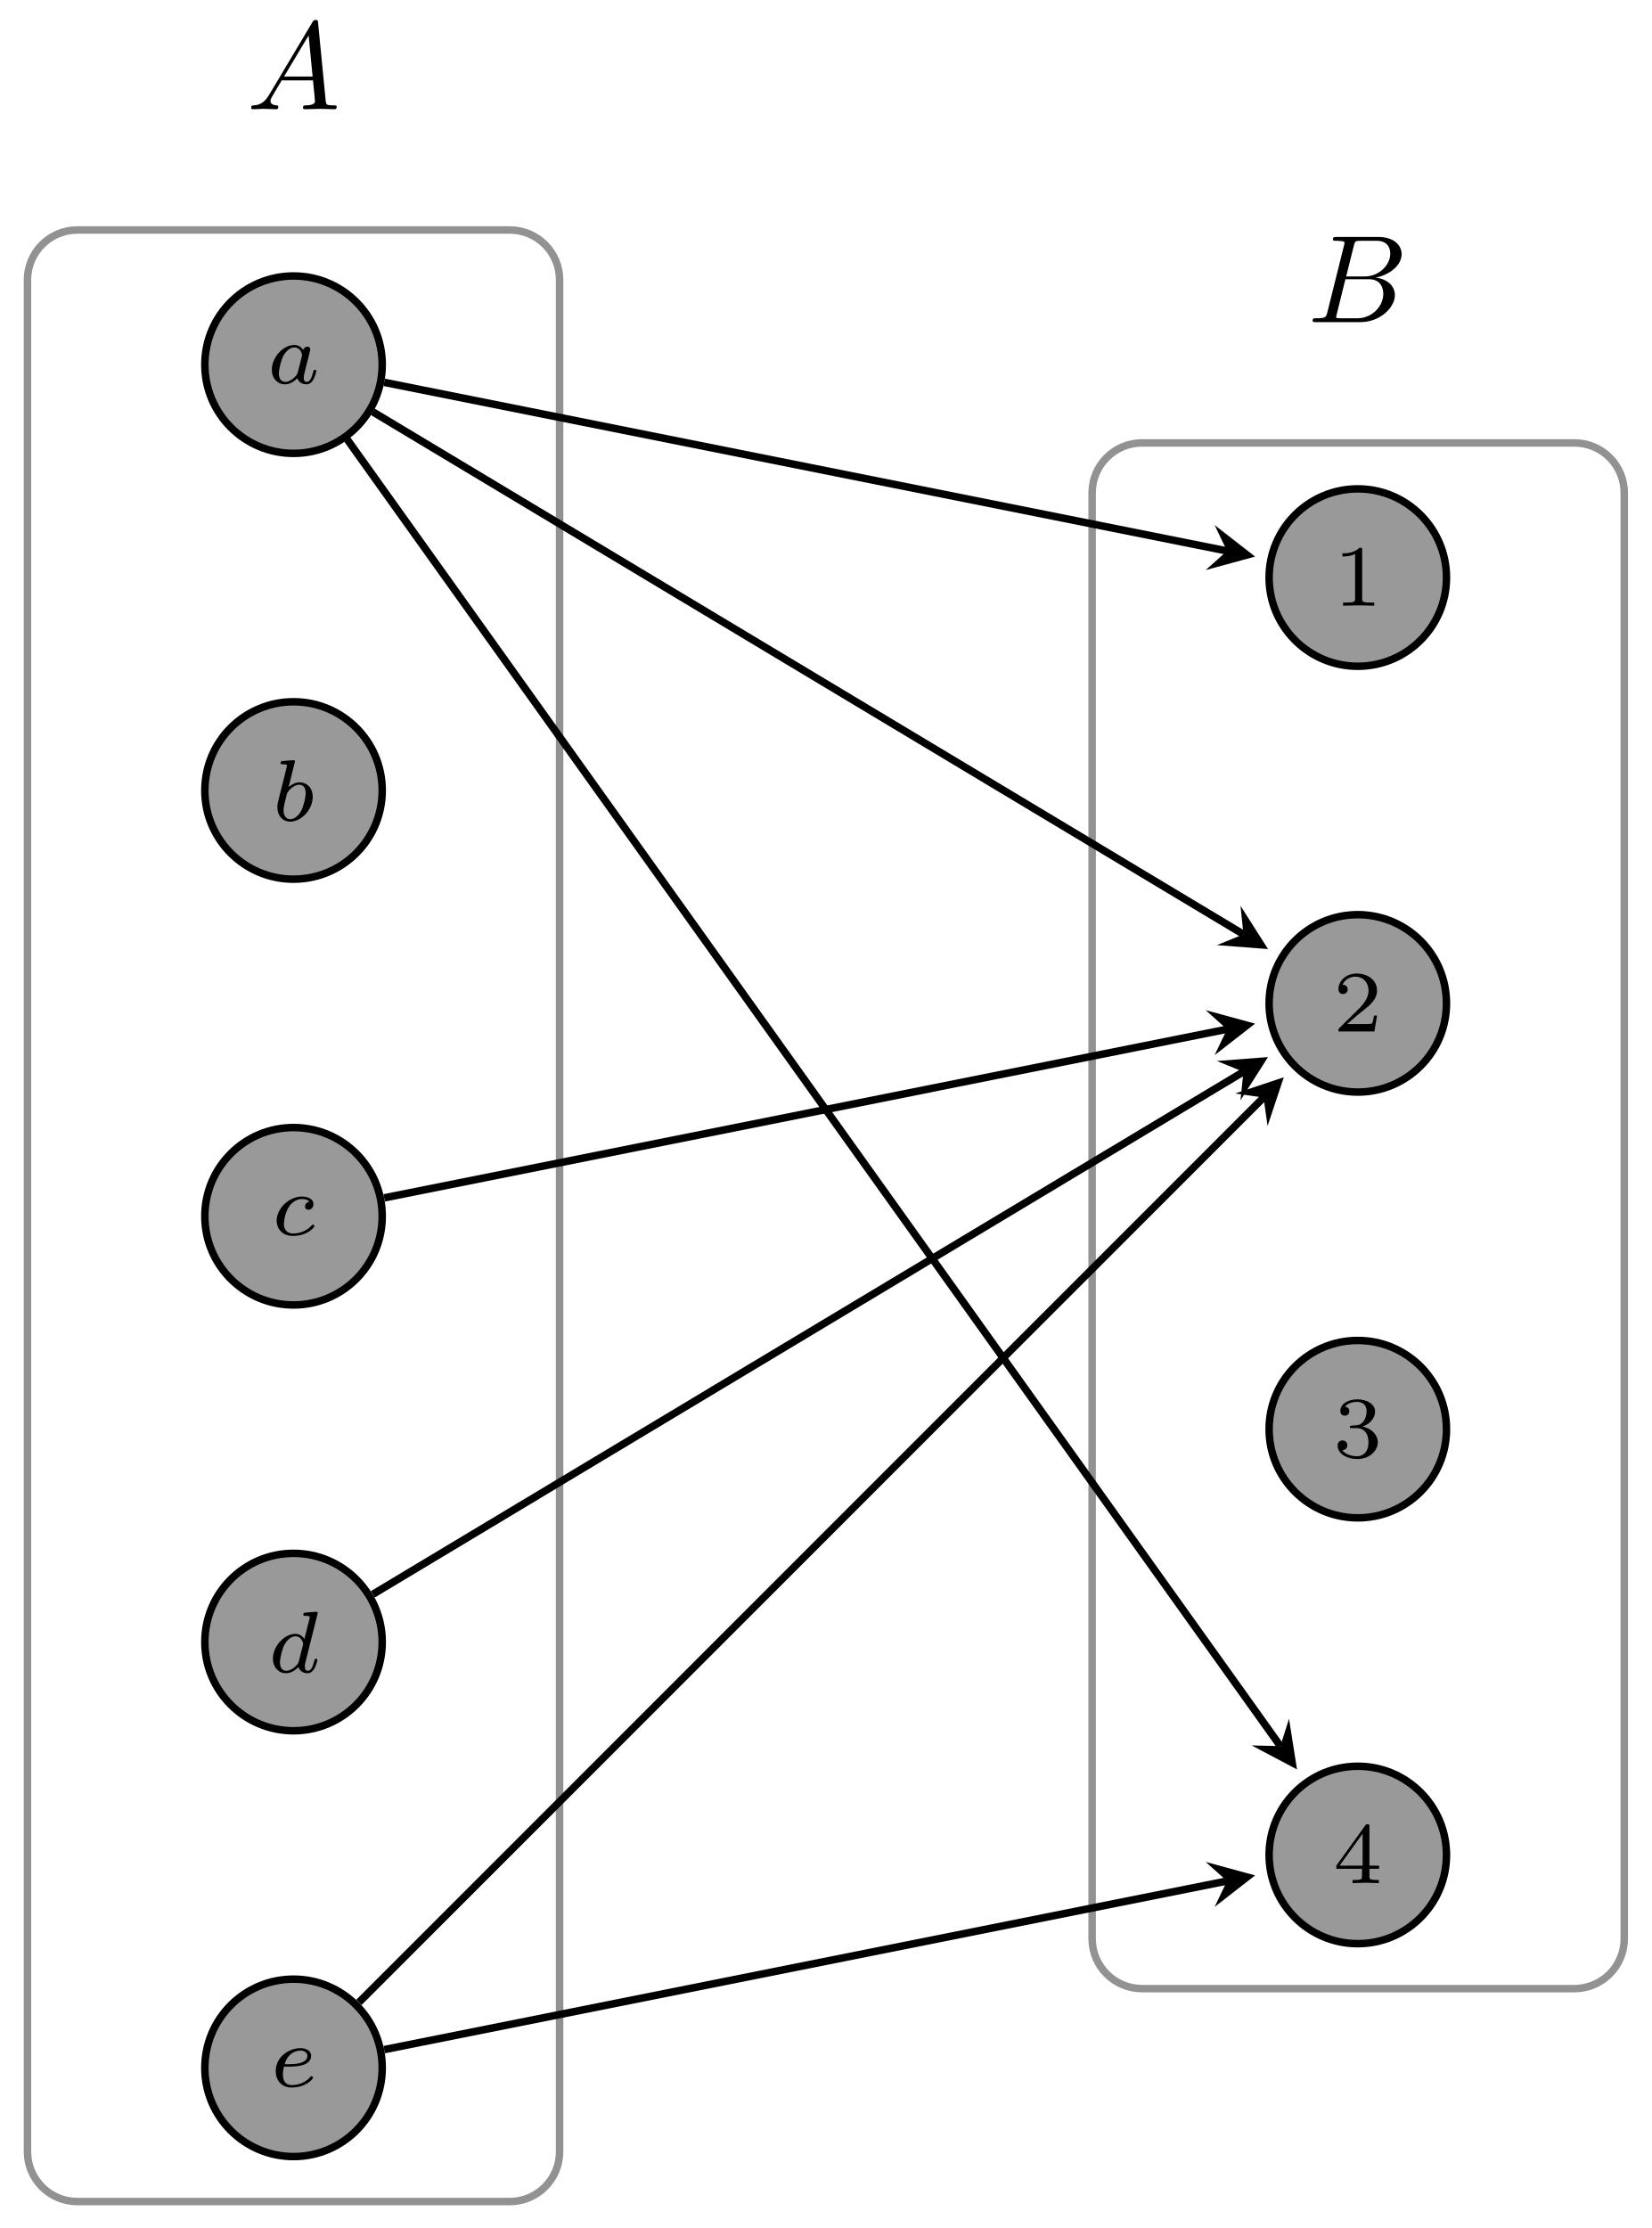
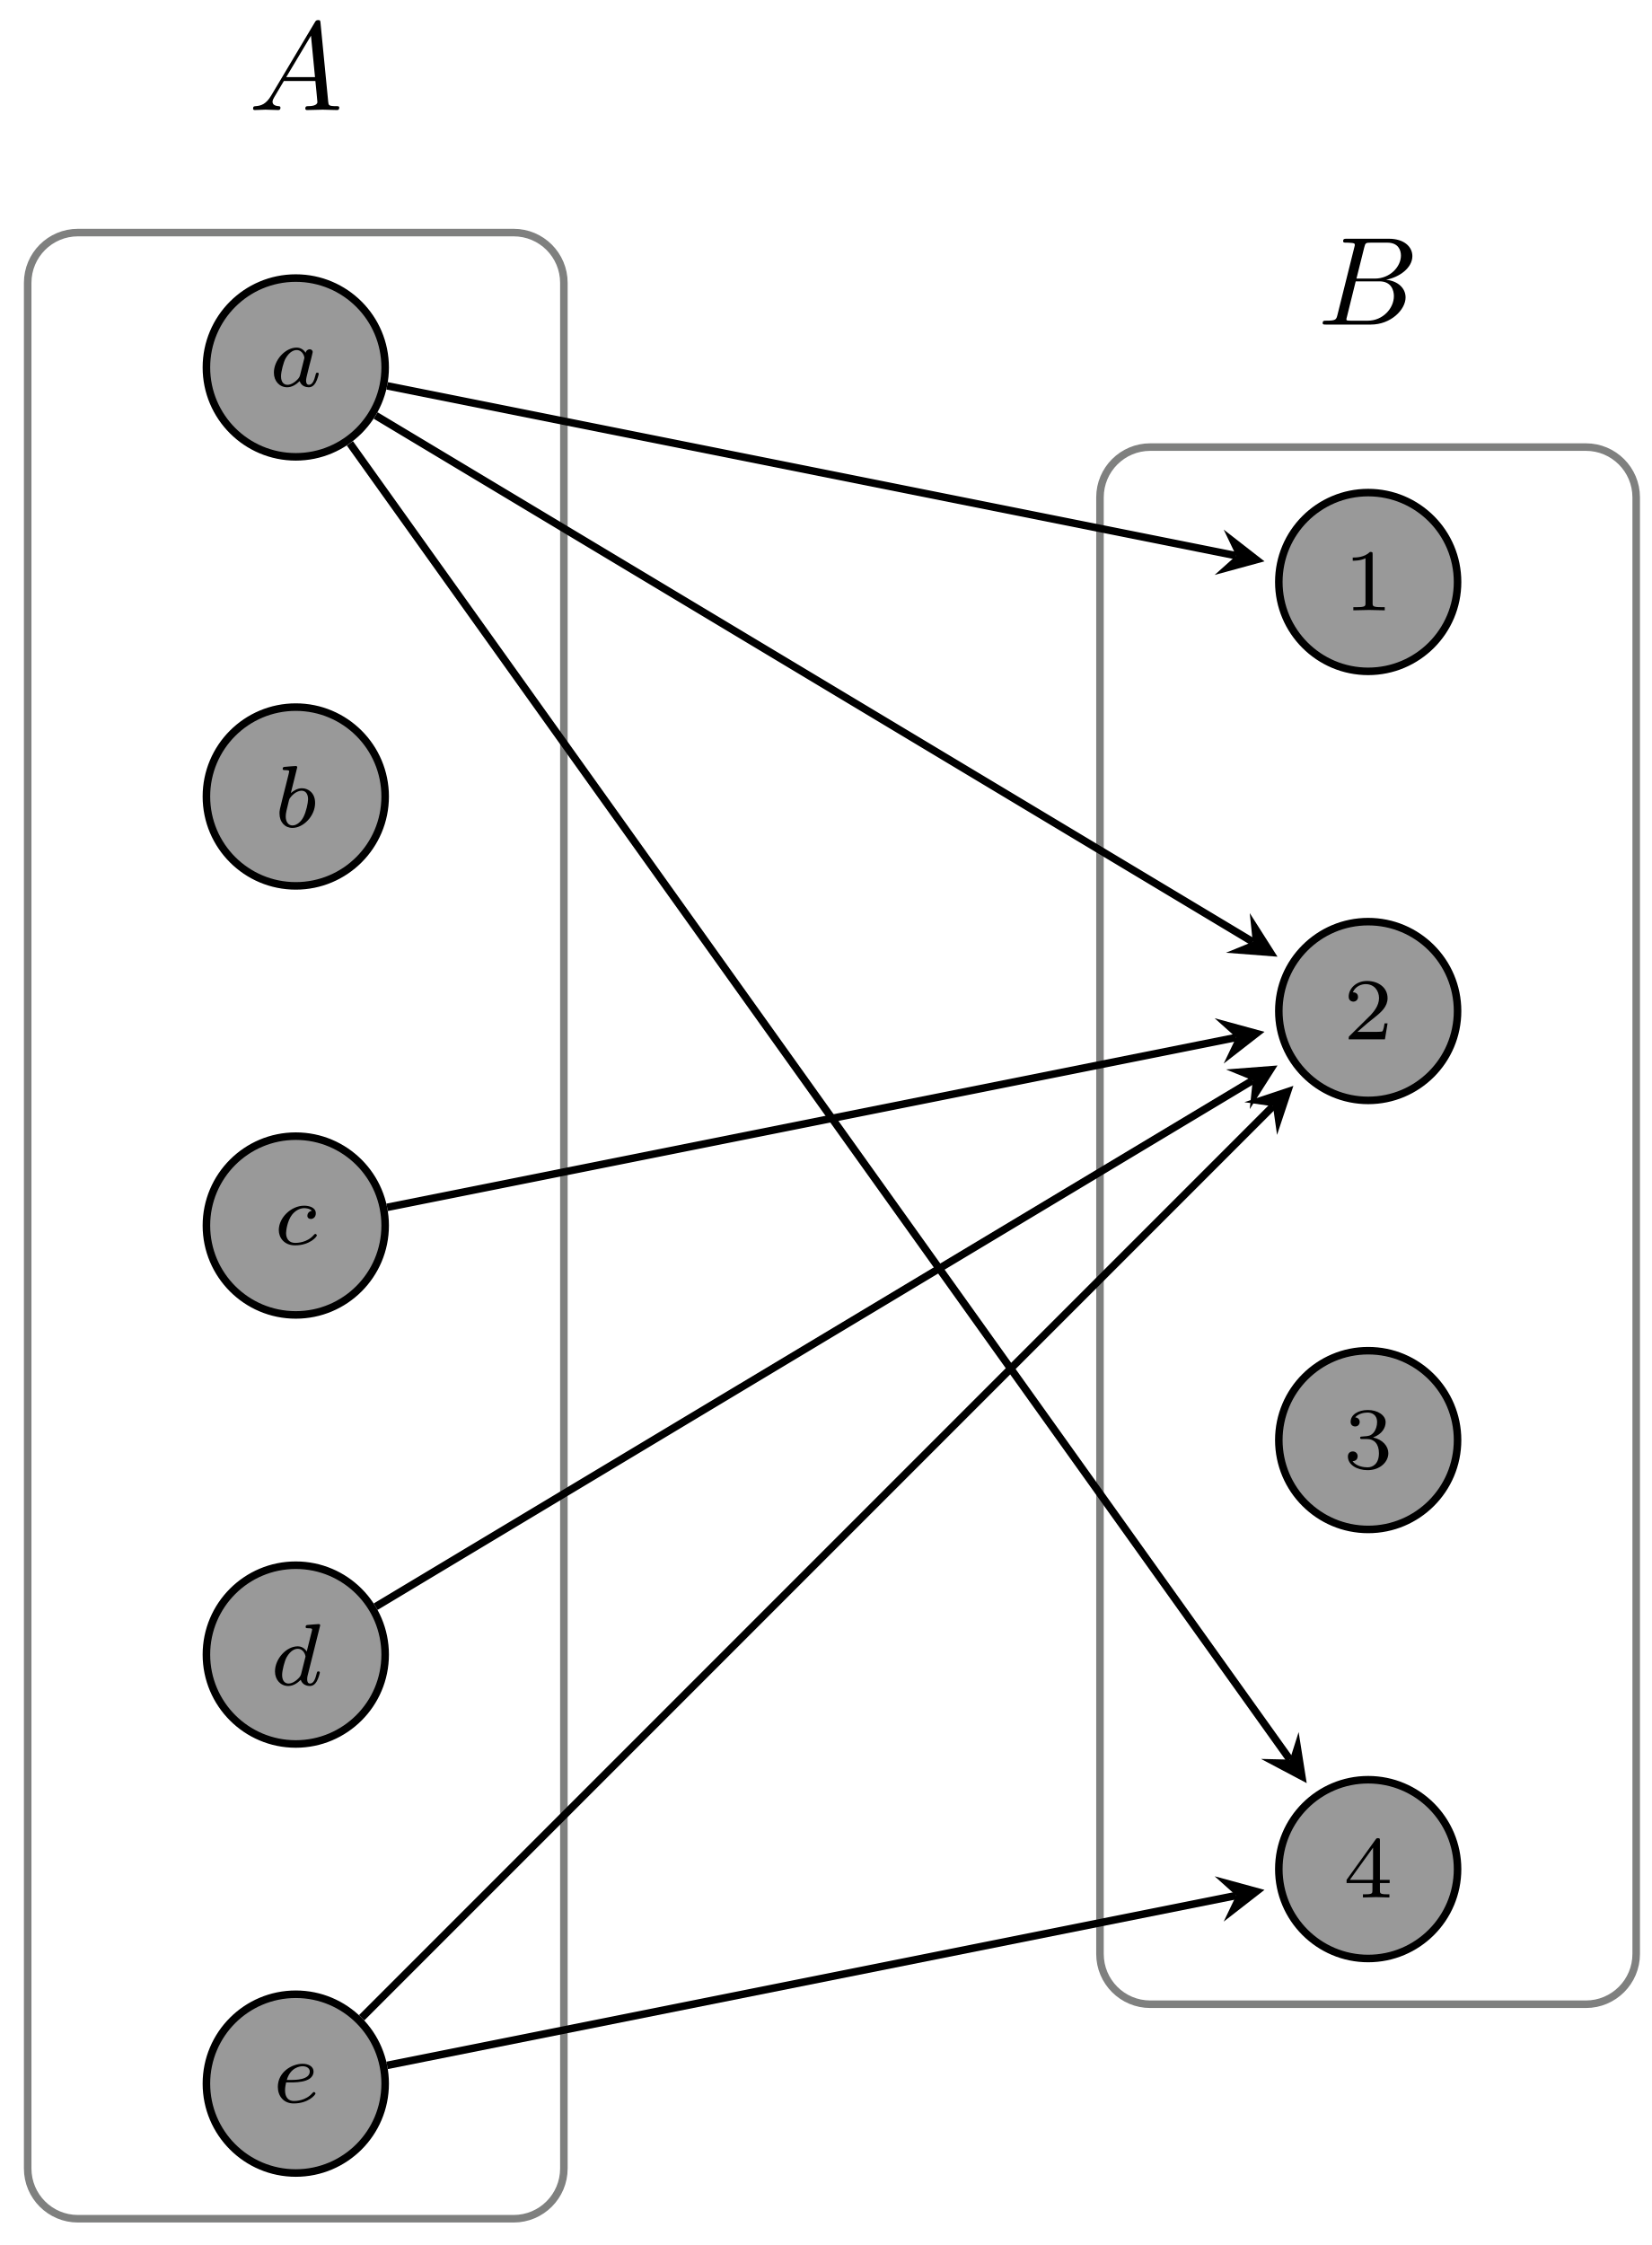
- <svg xmlns="http://www.w3.org/2000/svg" xmlns:xlink="http://www.w3.org/1999/xlink" version="1.1" width="132pt" height="178pt" viewBox="0 0 132 178">
+ <svg xmlns="http://www.w3.org/2000/svg" xmlns:xlink="http://www.w3.org/1999/xlink" version="1.1" width="131" height="178" viewBox="0 0 131 178">
  <defs>
    <path id="font_1_1" d="M.422 .382C.401 .415 .367 .441 .319 .441 .191 .441 .061 .3 .061 .156 .061 .059 .126-.01 .212-.01 .266-.01 .314 .021 .354 .06 .373 0 .431-.01 .457-.01 .493-.01 .518 .012 .536 .043 .558 .082 .571 .139 .571 .143 .571 .156 .558 .156 .555 .156 .541 .156 .54 .152 .533 .125 .521 .077 .502 .018 .46 .018 .434 .018 .427 .04 .427 .067 .427 .084 .435 .12 .442 .146 .449 .173 .459 .214 .464 .236L.484 .312C.49 .338 .502 .385 .502 .39 .502 .412 .484 .422 .468 .422 .451 .422 .428 .41 .422 .382M.358 .125C.351 .097 .329 .077 .307 .058 .298 .05 .258 .018 .215 .018 .178 .018 .142 .044 .142 .115 .142 .168 .171 .278 .194 .318 .24 .398 .291 .413 .319 .413 .389 .413 .408 .337 .408 .326 .408 .322 .406 .315 .405 .312L.358 .125Z" />
    <path id="font_1_2" d="M.264 .664C.265 .666 .268 .679 .268 .68 .268 .685 .264 .694 .252 .694 .232 .694 .149 .686 .124 .684 .116 .683 .102 .682 .102 .661 .102 .647 .116 .647 .128 .647 .176 .647 .176 .64 .176 .632 .176 .625 .166 .585 .16 .562L.137 .47C.128 .436 .073 .217 .071 .204 .066 .18 .066 .167 .066 .155 .066 .054 .13-.01 .213-.01 .338-.01 .471 .126 .471 .274 .471 .391 .39 .441 .321 .441 .269 .441 .225 .412 .195 .386L.264 .664M.214 .018C.165 .018 .137 .061 .137 .12 .137 .157 .146 .191 .174 .304 .18 .323 .18 .325 .199 .347 .237 .391 .282 .413 .318 .413 .357 .413 .391 .384 .391 .316 .391 .275 .369 .173 .339 .115 .315 .066 .265 .018 .214 .018Z" />
    <path id="font_1_3" d="M.438 .383C.402 .377 .387 .349 .387 .327 .387 .3 .408 .29 .426 .29 .448 .29 .483 .306 .483 .354 .483 .422 .405 .441 .351 .441 .201 .441 .062 .303 .062 .164 .062 .078 .122-.01 .247-.01 .416-.01 .495 .089 .495 .103 .495 .109 .486 .12 .478 .12 .472 .12 .47 .118 .462 .11 .384 .018 .267 .018 .249 .018 .177 .018 .145 .067 .145 .129 .145 .158 .159 .267 .211 .336 .249 .385 .301 .413 .351 .413 .365 .413 .413 .411 .438 .383Z" />
    <path id="font_1_4" d="M.571 .664C.572 .666 .575 .679 .575 .68 .575 .685 .571 .694 .559 .694 .539 .694 .456 .686 .431 .684 .423 .683 .409 .682 .409 .661 .409 .647 .423 .647 .435 .647 .483 .647 .483 .64 .483 .632 .483 .625 .481 .619 .479 .61L.422 .382C.401 .415 .367 .441 .319 .441 .191 .441 .061 .3 .061 .156 .061 .059 .126-.01 .212-.01 .266-.01 .314 .021 .354 .06 .373 0 .431-.01 .457-.01 .493-.01 .518 .012 .536 .043 .558 .082 .571 .139 .571 .143 .571 .156 .558 .156 .555 .156 .541 .156 .54 .152 .533 .125 .521 .077 .502 .018 .46 .018 .434 .018 .427 .04 .427 .067 .427 .086 .429 .095 .432 .108L.571 .664M.358 .125C.351 .097 .329 .077 .307 .058 .298 .05 .258 .018 .215 .018 .178 .018 .142 .044 .142 .115 .142 .168 .171 .278 .194 .318 .24 .398 .291 .413 .319 .413 .389 .413 .408 .337 .408 .326 .408 .322 .406 .315 .405 .312L.358 .125Z" />
    <path id="font_1_5" d="M.224 .229C.252 .229 .331 .231 .385 .25 .459 .275 .473 .323 .473 .353 .473 .408 .418 .441 .349 .441 .229 .441 .067 .349 .067 .178 .067 .077 .13-.01 .247-.01 .416-.01 .495 .089 .495 .103 .495 .109 .486 .12 .478 .12 .472 .12 .47 .118 .462 .11 .384 .018 .267 .018 .249 .018 .189 .018 .149 .058 .149 .139 .149 .153 .149 .173 .161 .229H.224M.169 .257C.21 .401 .321 .413 .349 .413 .393 .413 .43 .391 .43 .353 .43 .257 .261 .257 .218 .257H.169Z" />
    <path id="font_2_1" d="M.335 .636C.335 .663 .333 .664 .305 .664 .241 .601 .15 .6 .109 .6V.564C.133 .564 .199 .564 .254 .592V.082C.254 .049 .254 .036 .154 .036H.116V0C.134 .001 .257 .004 .294 .004 .325 .004 .451 .001 .473 0V.036H.435C.335 .036 .335 .049 .335 .082V.636Z" />
    <path id="font_2_2" d="M.505 .182H.471C.468 .16 .458 .101 .445 .091 .437 .085 .36 .085 .346 .085H.162C.267 .178 .302 .206 .362 .253 .436 .312 .505 .374 .505 .469 .505 .59 .399 .664 .271 .664 .147 .664 .063 .577 .063 .485 .063 .434 .106 .429 .116 .429 .14 .429 .169 .446 .169 .482 .169 .5 .162 .535 .11 .535 .141 .606 .209 .628 .256 .628 .356 .628 .408 .55 .408 .469 .408 .382 .346 .313 .314 .277L.073 .039C.063 .03 .063 .028 .063 0H.475L.505 .182Z" />
    <path id="font_2_3" d="M.273 .334C.351 .334 .407 .28 .407 .173 .407 .049 .335 .012 .277 .012 .237 .012 .149 .023 .107 .082 .154 .084 .165 .117 .165 .138 .165 .17 .141 .193 .11 .193 .082 .193 .054 .176 .054 .135 .054 .041 .158-.02 .279-.02 .418-.02 .514 .073 .514 .173 .514 .251 .45 .329 .34 .352 .445 .39 .483 .465 .483 .526 .483 .605 .392 .664 .281 .664 .17 .664 .085 .61 .085 .53 .085 .496 .107 .477 .137 .477 .168 .477 .188 .5 .188 .528 .188 .557 .168 .578 .137 .58 .172 .624 .241 .635 .278 .635 .323 .635 .386 .613 .386 .526 .386 .484 .372 .438 .346 .407 .313 .369 .285 .367 .235 .364 .21 .362 .208 .362 .203 .361 .201 .361 .193 .359 .193 .348 .193 .334 .202 .334 .219 .334H.273Z" />
    <path id="font_2_4" d="M.529 .164V.2H.418V.646C.418 .667 .418 .674 .396 .674 .384 .674 .38 .674 .37 .66L.039 .2V.164H.333V.082C.333 .048 .333 .036 .252 .036H.225V0C.275 .002 .339 .004 .375 .004 .412 .004 .476 .002 .526 0V.036H.499C.418 .036 .418 .048 .418 .082V.164H.529M.34 .566V.2H.076L.34 .566Z" />
    <path id="font_3_1" d="M.179 .115C.139 .048 .1 .034 .056 .031 .044 .03 .035 .03 .035 .011 .035 .005 .04 0 .048 0 .075 0 .106 .003 .134 .003 .167 .003 .202 0 .234 0 .24 0 .253 0 .253 .019 .253 .03 .244 .031 .237 .031 .214 .033 .19 .041 .19 .066 .19 .078 .196 .089 .204 .103L.28 .231H.531C.533 .21 .547 .074 .547 .064 .547 .034 .495 .031 .475 .031 .461 .031 .451 .031 .451 .011 .451 0 .463 0 .465 0 .506 0 .549 .003 .59 .003 .615 .003 .678 0 .703 0 .709 0 .721 0 .721 .02 .721 .031 .711 .031 .698 .031 .636 .031 .636 .038 .633 .067L.572 .692C.57 .712 .57 .716 .553 .716 .537 .716 .533 .709 .527 .699L.179 .115M.299 .262 .496 .592 .528 .262H.299Z" />
    <path id="font_3_2" d="M.16 .078C.15 .039 .148 .031 .069 .031 .052 .031 .042 .031 .042 .011 .042 0 .051 0 .069 0H.426C.584 0 .702 .118 .702 .216 .702 .288 .644 .346 .547 .357 .651 .376 .756 .45 .756 .545 .756 .619 .69 .683 .57 .683H.234C.215 .683 .205 .683 .205 .663 .205 .652 .214 .652 .233 .652 .235 .652 .254 .652 .271 .65 .289 .648 .298 .647 .298 .634 .298 .63 .297 .627 .294 .615L.16 .078M.311 .366 .373 .614C.382 .649 .384 .652 .427 .652H.556C.644 .652 .665 .593 .665 .549 .665 .461 .579 .366 .457 .366H.311M.266 .031C.252 .031 .25 .031 .244 .032 .234 .033 .231 .034 .231 .042 .231 .045 .231 .047 .236 .065L.305 .344H.494C.59 .344 .609 .27 .609 .227 .609 .128 .52 .031 .402 .031H.266Z" />
  </defs>
-   <path transform="matrix(1,0,0,-1.00005,23.455,199.2233)" d="M7.087 170.08C7.087 173.994 3.914 177.167 0 177.167-3.914 177.167-7.087 173.994-7.087 170.08-7.087 166.166-3.914 162.994 0 162.994 3.914 162.994 7.087 166.166 7.087 170.08ZM0 170.08" fill="#999999" />
-   <path transform="matrix(1,0,0,-1.00005,23.455,199.2233)" stroke-width=".598" stroke-linecap="butt" stroke-miterlimit="10" stroke-linejoin="miter" fill="none" stroke="#000000" d="M7.087 170.08C7.087 173.994 3.914 177.167 0 177.167-3.914 177.167-7.087 173.994-7.087 170.08-7.087 166.166-3.914 162.994 0 162.994 3.914 162.994 7.087 166.166 7.087 170.08ZM0 170.08" />
-   <use data-text="a" xlink:href="#font_1_1" transform="matrix(6.9738,0,0,-6.974149,21.294,30.6359)" />
-   <path transform="matrix(1,0,0,-1.00005,23.455,199.2233)" d="M7.087 136.064C7.087 139.978 3.914 143.151 0 143.151-3.914 143.151-7.087 139.978-7.087 136.064-7.087 132.15-3.914 128.978 0 128.978 3.914 128.978 7.087 132.15 7.087 136.064ZM0 136.064" fill="#999999" />
-   <path transform="matrix(1,0,0,-1.00005,23.455,199.2233)" stroke-width=".598" stroke-linecap="butt" stroke-miterlimit="10" stroke-linejoin="miter" fill="none" stroke="#000000" d="M7.087 136.064C7.087 139.978 3.914 143.151 0 143.151-3.914 143.151-7.087 139.978-7.087 136.064-7.087 132.15-3.914 128.978 0 128.978 3.914 128.978 7.087 132.15 7.087 136.064ZM0 136.064" />
-   <use data-text="b" xlink:href="#font_1_2" transform="matrix(6.9738,0,0,-6.974149,21.703,65.57364)" />
-   <path transform="matrix(1,0,0,-1.00005,23.455,199.2233)" d="M7.087 102.048C7.087 105.962 3.914 109.135 0 109.135-3.914 109.135-7.087 105.962-7.087 102.048-7.087 98.134-3.914 94.962 0 94.962 3.914 94.962 7.087 98.134 7.087 102.048ZM0 102.048" fill="#999999" />
-   <path transform="matrix(1,0,0,-1.00005,23.455,199.2233)" stroke-width=".598" stroke-linecap="butt" stroke-miterlimit="10" stroke-linejoin="miter" fill="none" stroke="#000000" d="M7.087 102.048C7.087 105.962 3.914 109.135 0 109.135-3.914 109.135-7.087 105.962-7.087 102.048-7.087 98.134-3.914 94.962 0 94.962 3.914 94.962 7.087 98.134 7.087 102.048ZM0 102.048" />
-   <use data-text="c" xlink:href="#font_1_3" transform="matrix(6.9738,0,0,-6.974149,21.675,98.6713)" />
-   <path transform="matrix(1,0,0,-1.00005,23.455,199.2233)" d="M7.087 68.032C7.087 71.946 3.914 75.119 0 75.119-3.914 75.119-7.087 71.946-7.087 68.032-7.087 64.118-3.914 60.945 0 60.945 3.914 60.945 7.087 64.118 7.087 68.032ZM0 68.032" fill="#999999" />
-   <path transform="matrix(1,0,0,-1.00005,23.455,199.2233)" stroke-width=".598" stroke-linecap="butt" stroke-miterlimit="10" stroke-linejoin="miter" fill="none" stroke="#000000" d="M7.087 68.032C7.087 71.946 3.914 75.119 0 75.119-3.914 75.119-7.087 71.946-7.087 68.032-7.087 64.118-3.914 60.945 0 60.945 3.914 60.945 7.087 64.118 7.087 68.032ZM0 68.032" />
-   <use data-text="d" xlink:href="#font_1_4" transform="matrix(6.9738,0,0,-6.974149,21.381,133.609)" />
-   <path transform="matrix(1,0,0,-1.00005,23.455,199.2233)" d="M7.087 34.016C7.087 37.93 3.914 41.103 0 41.103-3.914 41.103-7.087 37.93-7.087 34.016-7.087 30.102-3.914 26.929 0 26.929 3.914 26.929 7.087 30.102 7.087 34.016ZM0 34.016" fill="#999999" />
-   <path transform="matrix(1,0,0,-1.00005,23.455,199.2233)" stroke-width=".598" stroke-linecap="butt" stroke-miterlimit="10" stroke-linejoin="miter" fill="none" stroke="#000000" d="M7.087 34.016C7.087 37.93 3.914 41.103 0 41.103-3.914 41.103-7.087 37.93-7.087 34.016-7.087 30.102-3.914 26.929 0 26.929 3.914 26.929 7.087 30.102 7.087 34.016ZM0 34.016" />
-   <use data-text="e" xlink:href="#font_1_5" transform="matrix(6.9738,0,0,-6.974149,21.565,166.7067)" />
-   <path transform="matrix(1,0,0,-1.00005,23.455,199.2233)" d="M92.127 153.072C92.127 156.986 88.954 160.159 85.04 160.159 81.126 160.159 77.954 156.986 77.954 153.072 77.954 149.158 81.126 145.986 85.04 145.986 88.954 145.986 92.127 149.158 92.127 153.072ZM85.04 153.072" fill="#999999" />
-   <path transform="matrix(1,0,0,-1.00005,23.455,199.2233)" stroke-width=".598" stroke-linecap="butt" stroke-miterlimit="10" stroke-linejoin="miter" fill="none" stroke="#000000" d="M92.127 153.072C92.127 156.986 88.954 160.159 85.04 160.159 81.126 160.159 77.954 156.986 77.954 153.072 77.954 149.158 81.126 145.986 85.04 145.986 88.954 145.986 92.127 149.158 92.127 153.072ZM85.04 153.072" />
-   <use data-text="1" xlink:href="#font_2_1" transform="matrix(6.9738,0,0,-6.974149,106.51,48.39078)" />
-   <path transform="matrix(1,0,0,-1.00005,23.455,199.2233)" d="M92.127 119.056C92.127 122.97 88.954 126.143 85.04 126.143 81.126 126.143 77.954 122.97 77.954 119.056 77.954 115.142 81.126 111.97 85.04 111.97 88.954 111.97 92.127 115.142 92.127 119.056ZM85.04 119.056" fill="#999999" />
-   <path transform="matrix(1,0,0,-1.00005,23.455,199.2233)" stroke-width=".598" stroke-linecap="butt" stroke-miterlimit="10" stroke-linejoin="miter" fill="none" stroke="#000000" d="M92.127 119.056C92.127 122.97 88.954 126.143 85.04 126.143 81.126 126.143 77.954 122.97 77.954 119.056 77.954 115.142 81.126 111.97 85.04 111.97 88.954 111.97 92.127 115.142 92.127 119.056ZM85.04 119.056" />
-   <use data-text="2" xlink:href="#font_2_2" transform="matrix(6.9738,0,0,-6.974149,106.51,82.40848)" />
-   <path transform="matrix(1,0,0,-1.00005,23.455,199.2233)" d="M92.127 85.04C92.127 88.954 88.954 92.127 85.04 92.127 81.126 92.127 77.954 88.954 77.954 85.04 77.954 81.126 81.126 77.954 85.04 77.954 88.954 77.954 92.127 81.126 92.127 85.04ZM85.04 85.04" fill="#999999" />
-   <path transform="matrix(1,0,0,-1.00005,23.455,199.2233)" stroke-width=".598" stroke-linecap="butt" stroke-miterlimit="10" stroke-linejoin="miter" fill="none" stroke="#000000" d="M92.127 85.04C92.127 88.954 88.954 92.127 85.04 92.127 81.126 92.127 77.954 88.954 77.954 85.04 77.954 81.126 81.126 77.954 85.04 77.954 88.954 77.954 92.127 81.126 92.127 85.04ZM85.04 85.04" />
-   <use data-text="3" xlink:href="#font_2_3" transform="matrix(6.9738,0,0,-6.974149,106.51,116.4262)" />
-   <path transform="matrix(1,0,0,-1.00005,23.455,199.2233)" d="M92.127 51.024C92.127 54.938 88.954 58.111 85.04 58.111 81.126 58.111 77.954 54.938 77.954 51.024 77.954 47.11 81.126 43.937 85.04 43.937 88.954 43.937 92.127 47.11 92.127 51.024ZM85.04 51.024" fill="#999999" />
-   <path transform="matrix(1,0,0,-1.00005,23.455,199.2233)" stroke-width=".598" stroke-linecap="butt" stroke-miterlimit="10" stroke-linejoin="miter" fill="none" stroke="#000000" d="M92.127 51.024C92.127 54.938 88.954 58.111 85.04 58.111 81.126 58.111 77.954 54.938 77.954 51.024 77.954 47.11 81.126 43.937 85.04 43.937 88.954 43.937 92.127 47.11 92.127 51.024ZM85.04 51.024" />
-   <use data-text="4" xlink:href="#font_2_4" transform="matrix(6.9738,0,0,-6.974149,106.51,150.4439)" />
-   <path transform="matrix(1,0,0,-1.00005,23.455,199.2233)" stroke-width=".598" stroke-linecap="butt" stroke-miterlimit="10" stroke-linejoin="miter" fill="none" stroke="#929292" d="M17.275 180.84H-17.275C-19.476 180.84-21.26 179.056-21.26 176.855V27.32C-21.26 25.119-19.476 23.335-17.275 23.335H17.275C19.476 23.335 21.26 25.119 21.26 27.32V176.855C21.26 179.056 19.476 180.84 17.275 180.84ZM-21.26 23.335" />
-   <path transform="matrix(1,0,0,-1.00005,23.455,199.2233)" stroke-width=".598" stroke-linecap="butt" stroke-miterlimit="10" stroke-linejoin="miter" fill="none" stroke="#929292" d="M102.348 163.829H67.798C65.597 163.829 63.813 162.045 63.813 159.844V44.331C63.813 42.13 65.597 40.346 67.798 40.346H102.348C104.549 40.346 106.333 42.13 106.333 44.331V159.844C106.333 162.045 104.549 163.829 102.348 163.829ZM63.813 40.346" />
-   <path transform="matrix(1,0,0,-1.00005,23.455,199.2233)" stroke-width=".598" stroke-linecap="butt" stroke-miterlimit="10" stroke-linejoin="miter" fill="none" stroke="#000000" d="M7.244 168.668 74.59 155.198" />
-   <path transform="matrix(.98053,.1961098,.1961,-.980579,98.04521,44.01776)" d="M2.291 0-1.375 1.833 0 0-1.375-1.833" />
-   <path transform="matrix(1,0,0,-1.00005,23.455,199.2233)" stroke-width=".598" stroke-linecap="butt" stroke-miterlimit="10" stroke-linejoin="miter" fill="none" stroke="#000000" d="M6.335 166.315 75.905 124.573" />
-   <path transform="matrix(.85747,.5145257,.5145,-.8575129,99.35954,74.644)" d="M2.291 0-1.375 1.833 0 0-1.375-1.833" />
-   <path transform="matrix(1,0,0,-1.00005,23.455,199.2233)" stroke-width=".598" stroke-linecap="butt" stroke-miterlimit="10" stroke-linejoin="miter" fill="none" stroke="#000000" d="M4.294 164.103 78.853 59.72" />
-   <path transform="matrix(.58119,.8137307,.81369,-.581219,102.3082,139.5)" d="M2.291 0-1.375 1.833 0 0-1.375-1.833" />
-   <path transform="matrix(1,0,0,-1.00005,23.455,199.2233)" stroke-width=".598" stroke-linecap="butt" stroke-miterlimit="10" stroke-linejoin="miter" fill="none" stroke="#000000" d="M7.243 103.518 74.589 116.988" />
-   <path transform="matrix(.98055,-.1961098,-.1961,-.980599,98.04434,82.22992)" d="M2.291 0-1.375 1.833 0 0-1.375-1.833" />
-   <path transform="matrix(1,0,0,-1.00005,23.455,199.2233)" stroke-width=".598" stroke-linecap="butt" stroke-miterlimit="10" stroke-linejoin="miter" fill="none" stroke="#000000" d="M6.334 71.847 75.903 113.588" />
-   <path transform="matrix(.85747,-.5145057,-.51448,-.8575129,99.35794,85.62966)" d="M2.291 0-1.375 1.833 0 0-1.375-1.833" />
-   <path transform="matrix(1,0,0,-1.00005,23.455,199.2233)" stroke-width=".598" stroke-linecap="butt" stroke-miterlimit="10" stroke-linejoin="miter" fill="none" stroke="#000000" d="M5.223 39.246 77.508 111.531" />
-   <path transform="matrix(.7071,-.7071353,-.7071,-.7071353,100.9633,87.68633)" d="M2.291 0-1.375 1.833 0 0-1.375-1.833" />
-   <path transform="matrix(1,0,0,-1.00005,23.455,199.2233)" stroke-width=".598" stroke-linecap="butt" stroke-miterlimit="10" stroke-linejoin="miter" fill="none" stroke="#000000" d="M7.243 35.472 74.59 48.941" />
-   <path transform="matrix(.98055,-.1961098,-.1961,-.980599,98.04458,150.2797)" d="M2.291 0-1.375 1.833 0 0-1.375-1.833" />
-   <use data-text="A" xlink:href="#font_3_1" transform="matrix(9.9626,0,0,-9.963098,19.719,8.725784)" />
-   <use data-text="B" xlink:href="#font_3_2" transform="matrix(9.9626,0,0,-9.963098,104.467,25.73465)" />
+   <path transform="matrix(1.00005,0,0,-1.00005,23.45622,199.2233)" d="M7.087 170.08C7.087 173.994 3.914 177.167 0 177.167-3.914 177.167-7.087 173.994-7.087 170.08-7.087 166.166-3.914 162.994 0 162.994 3.914 162.994 7.087 166.166 7.087 170.08ZM0 170.08" fill="#999999" />
+   <path transform="matrix(1.00005,0,0,-1.00005,23.45622,199.2233)" stroke-width=".598" stroke-linecap="butt" stroke-miterlimit="10" stroke-linejoin="miter" fill="none" stroke="#000000" d="M7.087 170.08C7.087 173.994 3.914 177.167 0 177.167-3.914 177.167-7.087 173.994-7.087 170.08-7.087 166.166-3.914 162.994 0 162.994 3.914 162.994 7.087 166.166 7.087 170.08ZM0 170.08" />
+   <use data-text="a" xlink:href="#font_1_1" transform="matrix(6.974149,0,0,-6.974149,21.29511,30.6359)" />
+   <path transform="matrix(1.00005,0,0,-1.00005,23.45622,199.2233)" d="M7.087 136.064C7.087 139.978 3.914 143.151 0 143.151-3.914 143.151-7.087 139.978-7.087 136.064-7.087 132.15-3.914 128.978 0 128.978 3.914 128.978 7.087 132.15 7.087 136.064ZM0 136.064" fill="#999999" />
+   <path transform="matrix(1.00005,0,0,-1.00005,23.45622,199.2233)" stroke-width=".598" stroke-linecap="butt" stroke-miterlimit="10" stroke-linejoin="miter" fill="none" stroke="#000000" d="M7.087 136.064C7.087 139.978 3.914 143.151 0 143.151-3.914 143.151-7.087 139.978-7.087 136.064-7.087 132.15-3.914 128.978 0 128.978 3.914 128.978 7.087 132.15 7.087 136.064ZM0 136.064" />
+   <use data-text="b" xlink:href="#font_1_2" transform="matrix(6.974149,0,0,-6.974149,21.70413,65.57364)" />
+   <path transform="matrix(1.00005,0,0,-1.00005,23.45622,199.2233)" d="M7.087 102.048C7.087 105.962 3.914 109.135 0 109.135-3.914 109.135-7.087 105.962-7.087 102.048-7.087 98.134-3.914 94.962 0 94.962 3.914 94.962 7.087 98.134 7.087 102.048ZM0 102.048" fill="#999999" />
+   <path transform="matrix(1.00005,0,0,-1.00005,23.45622,199.2233)" stroke-width=".598" stroke-linecap="butt" stroke-miterlimit="10" stroke-linejoin="miter" fill="none" stroke="#000000" d="M7.087 102.048C7.087 105.962 3.914 109.135 0 109.135-3.914 109.135-7.087 105.962-7.087 102.048-7.087 98.134-3.914 94.962 0 94.962 3.914 94.962 7.087 98.134 7.087 102.048ZM0 102.048" />
+   <use data-text="c" xlink:href="#font_1_3" transform="matrix(6.974149,0,0,-6.974149,21.67613,98.6713)" />
+   <path transform="matrix(1.00005,0,0,-1.00005,23.45622,199.2233)" d="M7.087 68.032C7.087 71.946 3.914 75.119 0 75.119-3.914 75.119-7.087 71.946-7.087 68.032-7.087 64.118-3.914 60.945 0 60.945 3.914 60.945 7.087 64.118 7.087 68.032ZM0 68.032" fill="#999999" />
+   <path transform="matrix(1.00005,0,0,-1.00005,23.45622,199.2233)" stroke-width=".598" stroke-linecap="butt" stroke-miterlimit="10" stroke-linejoin="miter" fill="none" stroke="#000000" d="M7.087 68.032C7.087 71.946 3.914 75.119 0 75.119-3.914 75.119-7.087 71.946-7.087 68.032-7.087 64.118-3.914 60.945 0 60.945 3.914 60.945 7.087 64.118 7.087 68.032ZM0 68.032" />
+   <use data-text="d" xlink:href="#font_1_4" transform="matrix(6.974149,0,0,-6.974149,21.38212,133.609)" />
+   <path transform="matrix(1.00005,0,0,-1.00005,23.45622,199.2233)" d="M7.087 34.016C7.087 37.93 3.914 41.103 0 41.103-3.914 41.103-7.087 37.93-7.087 34.016-7.087 30.102-3.914 26.929 0 26.929 3.914 26.929 7.087 30.102 7.087 34.016ZM0 34.016" fill="#999999" />
+   <path transform="matrix(1.00005,0,0,-1.00005,23.45622,199.2233)" stroke-width=".598" stroke-linecap="butt" stroke-miterlimit="10" stroke-linejoin="miter" fill="none" stroke="#000000" d="M7.087 34.016C7.087 37.93 3.914 41.103 0 41.103-3.914 41.103-7.087 37.93-7.087 34.016-7.087 30.102-3.914 26.929 0 26.929 3.914 26.929 7.087 30.102 7.087 34.016ZM0 34.016" />
+   <use data-text="e" xlink:href="#font_1_5" transform="matrix(6.974149,0,0,-6.974149,21.56613,166.7067)" />
+   <path transform="matrix(1.00005,0,0,-1.00005,23.45622,199.2233)" d="M92.127 153.072C92.127 156.986 88.954 160.159 85.04 160.159 81.126 160.159 77.954 156.986 77.954 153.072 77.954 149.158 81.126 145.986 85.04 145.986 88.954 145.986 92.127 149.158 92.127 153.072ZM85.04 153.072" fill="#999999" />
+   <path transform="matrix(1.00005,0,0,-1.00005,23.45622,199.2233)" stroke-width=".598" stroke-linecap="butt" stroke-miterlimit="10" stroke-linejoin="miter" fill="none" stroke="#000000" d="M92.127 153.072C92.127 156.986 88.954 160.159 85.04 160.159 81.126 160.159 77.954 156.986 77.954 153.072 77.954 149.158 81.126 145.986 85.04 145.986 88.954 145.986 92.127 149.158 92.127 153.072ZM85.04 153.072" />
+   <use data-text="1" xlink:href="#font_2_1" transform="matrix(6.974149,0,0,-6.974149,106.5154,48.39078)" />
+   <path transform="matrix(1.00005,0,0,-1.00005,23.45622,199.2233)" d="M92.127 119.056C92.127 122.97 88.954 126.143 85.04 126.143 81.126 126.143 77.954 122.97 77.954 119.056 77.954 115.142 81.126 111.97 85.04 111.97 88.954 111.97 92.127 115.142 92.127 119.056ZM85.04 119.056" fill="#999999" />
+   <path transform="matrix(1.00005,0,0,-1.00005,23.45622,199.2233)" stroke-width=".598" stroke-linecap="butt" stroke-miterlimit="10" stroke-linejoin="miter" fill="none" stroke="#000000" d="M92.127 119.056C92.127 122.97 88.954 126.143 85.04 126.143 81.126 126.143 77.954 122.97 77.954 119.056 77.954 115.142 81.126 111.97 85.04 111.97 88.954 111.97 92.127 115.142 92.127 119.056ZM85.04 119.056" />
+   <use data-text="2" xlink:href="#font_2_2" transform="matrix(6.974149,0,0,-6.974149,106.5154,82.40848)" />
+   <path transform="matrix(1.00005,0,0,-1.00005,23.45622,199.2233)" d="M92.127 85.04C92.127 88.954 88.954 92.127 85.04 92.127 81.126 92.127 77.954 88.954 77.954 85.04 77.954 81.126 81.126 77.954 85.04 77.954 88.954 77.954 92.127 81.126 92.127 85.04ZM85.04 85.04" fill="#999999" />
+   <path transform="matrix(1.00005,0,0,-1.00005,23.45622,199.2233)" stroke-width=".598" stroke-linecap="butt" stroke-miterlimit="10" stroke-linejoin="miter" fill="none" stroke="#000000" d="M92.127 85.04C92.127 88.954 88.954 92.127 85.04 92.127 81.126 92.127 77.954 88.954 77.954 85.04 77.954 81.126 81.126 77.954 85.04 77.954 88.954 77.954 92.127 81.126 92.127 85.04ZM85.04 85.04" />
+   <use data-text="3" xlink:href="#font_2_3" transform="matrix(6.974149,0,0,-6.974149,106.5154,116.4262)" />
+   <path transform="matrix(1.00005,0,0,-1.00005,23.45622,199.2233)" d="M92.127 51.024C92.127 54.938 88.954 58.111 85.04 58.111 81.126 58.111 77.954 54.938 77.954 51.024 77.954 47.11 81.126 43.937 85.04 43.937 88.954 43.937 92.127 47.11 92.127 51.024ZM85.04 51.024" fill="#999999" />
+   <path transform="matrix(1.00005,0,0,-1.00005,23.45622,199.2233)" stroke-width=".598" stroke-linecap="butt" stroke-miterlimit="10" stroke-linejoin="miter" fill="none" stroke="#000000" d="M92.127 51.024C92.127 54.938 88.954 58.111 85.04 58.111 81.126 58.111 77.954 54.938 77.954 51.024 77.954 47.11 81.126 43.937 85.04 43.937 88.954 43.937 92.127 47.11 92.127 51.024ZM85.04 51.024" />
+   <use data-text="4" xlink:href="#font_2_4" transform="matrix(6.974149,0,0,-6.974149,106.5154,150.4439)" />
+   <path transform="matrix(1.00005,0,0,-1.00005,23.45622,199.2233)" stroke-width=".598" stroke-linecap="butt" stroke-miterlimit="10" stroke-linejoin="miter" fill="none" stroke="#7f807f" d="M17.275 180.774H-17.275C-19.476 180.774-21.26 178.99-21.26 176.789V27.289C-21.26 25.088-19.476 23.304-17.275 23.304H17.275C19.476 23.304 21.26 25.088 21.26 27.289V176.789C21.26 178.99 19.476 180.774 17.275 180.774ZM-21.26 23.304" />
+   <path transform="matrix(1.00005,0,0,-1.00005,23.45622,199.2233)" stroke-width=".598" stroke-linecap="butt" stroke-miterlimit="10" stroke-linejoin="miter" fill="none" stroke="#7f807f" d="M102.307 163.767H67.757C65.557 163.767 63.772 161.982 63.772 159.781V44.296C63.772 42.096 65.557 40.311 67.757 40.311H102.307C104.508 40.311 106.293 42.096 106.293 44.296V159.781C106.293 161.982 104.508 163.767 102.307 163.767ZM63.772 40.311" />
+   <path transform="matrix(1.00005,0,0,-1.00005,23.45622,199.2233)" stroke-width=".598" stroke-linecap="butt" stroke-miterlimit="10" stroke-linejoin="miter" fill="none" stroke="#000000" d="M7.241 168.624 74.571 155.158" />
+   <path transform="matrix(.980599,.1961098,.1961098,-.980599,98.03088,44.05791)" d="M2.291 0-1.375 1.833 0 0-1.375-1.833" />
+   <path transform="matrix(1.00005,0,0,-1.00005,23.45622,199.2233)" stroke-width=".598" stroke-linecap="butt" stroke-miterlimit="10" stroke-linejoin="miter" fill="none" stroke="#000000" d="M6.332 166.273 75.884 124.542" />
+   <path transform="matrix(.8575129,.5145057,.5145057,-.8575129,99.34445,74.67557)" d="M2.291 0-1.375 1.833 0 0-1.375-1.833" />
+   <path transform="matrix(1.00005,0,0,-1.00005,23.45622,199.2233)" stroke-width=".598" stroke-linecap="butt" stroke-miterlimit="10" stroke-linejoin="miter" fill="none" stroke="#000000" d="M4.292 164.063 78.833 59.706" />
+   <path transform="matrix(.5812291,.8137106,.8137106,-.5812291,102.2932,139.5143)" d="M2.291 0-1.375 1.833 0 0-1.375-1.833" />
+   <path transform="matrix(1.00005,0,0,-1.00005,23.45622,199.2233)" stroke-width=".598" stroke-linecap="butt" stroke-miterlimit="10" stroke-linejoin="miter" fill="none" stroke="#000000" d="M7.242 103.491 74.571 116.957" />
+   <path transform="matrix(.980599,-.1961098,-.1961098,-.980599,98.03111,82.26006)" d="M2.291 0-1.375 1.833 0 0-1.375-1.833" />
+   <path transform="matrix(1.00005,0,0,-1.00005,23.45622,199.2233)" stroke-width=".598" stroke-linecap="butt" stroke-miterlimit="10" stroke-linejoin="miter" fill="none" stroke="#000000" d="M6.333 71.829 75.885 113.56" />
+   <path transform="matrix(.8575129,-.5145057,-.5145057,-.8575129,99.34477,85.65801)" d="M2.291 0-1.375 1.833 0 0-1.375-1.833" />
+   <path transform="matrix(1.00005,0,0,-1.00005,23.45622,199.2233)" stroke-width=".598" stroke-linecap="butt" stroke-miterlimit="10" stroke-linejoin="miter" fill="none" stroke="#000000" d="M5.222 39.237 77.49 111.504" />
+   <path transform="matrix(.7071353,-.7071353,-.7071353,-.7071353,100.9496,87.71376)" d="M2.291 0-1.375 1.833 0 0-1.375-1.833" />
+   <path transform="matrix(1.00005,0,0,-1.00005,23.45622,199.2233)" stroke-width=".598" stroke-linecap="butt" stroke-miterlimit="10" stroke-linejoin="miter" fill="none" stroke="#000000" d="M7.241 35.463 74.571 48.929" />
+   <path transform="matrix(.980599,-.1961098,-.1961098,-.980599,98.03111,150.2921)" d="M2.291 0-1.375 1.833 0 0-1.375-1.833" />
+   <use data-text="A" xlink:href="#font_3_1" transform="matrix(9.963098,0,0,-9.963098,19.72004,8.725784)" />
+   <use data-text="B" xlink:href="#font_3_2" transform="matrix(9.963098,0,0,-9.963098,104.4723,25.73465)" />
</svg>
